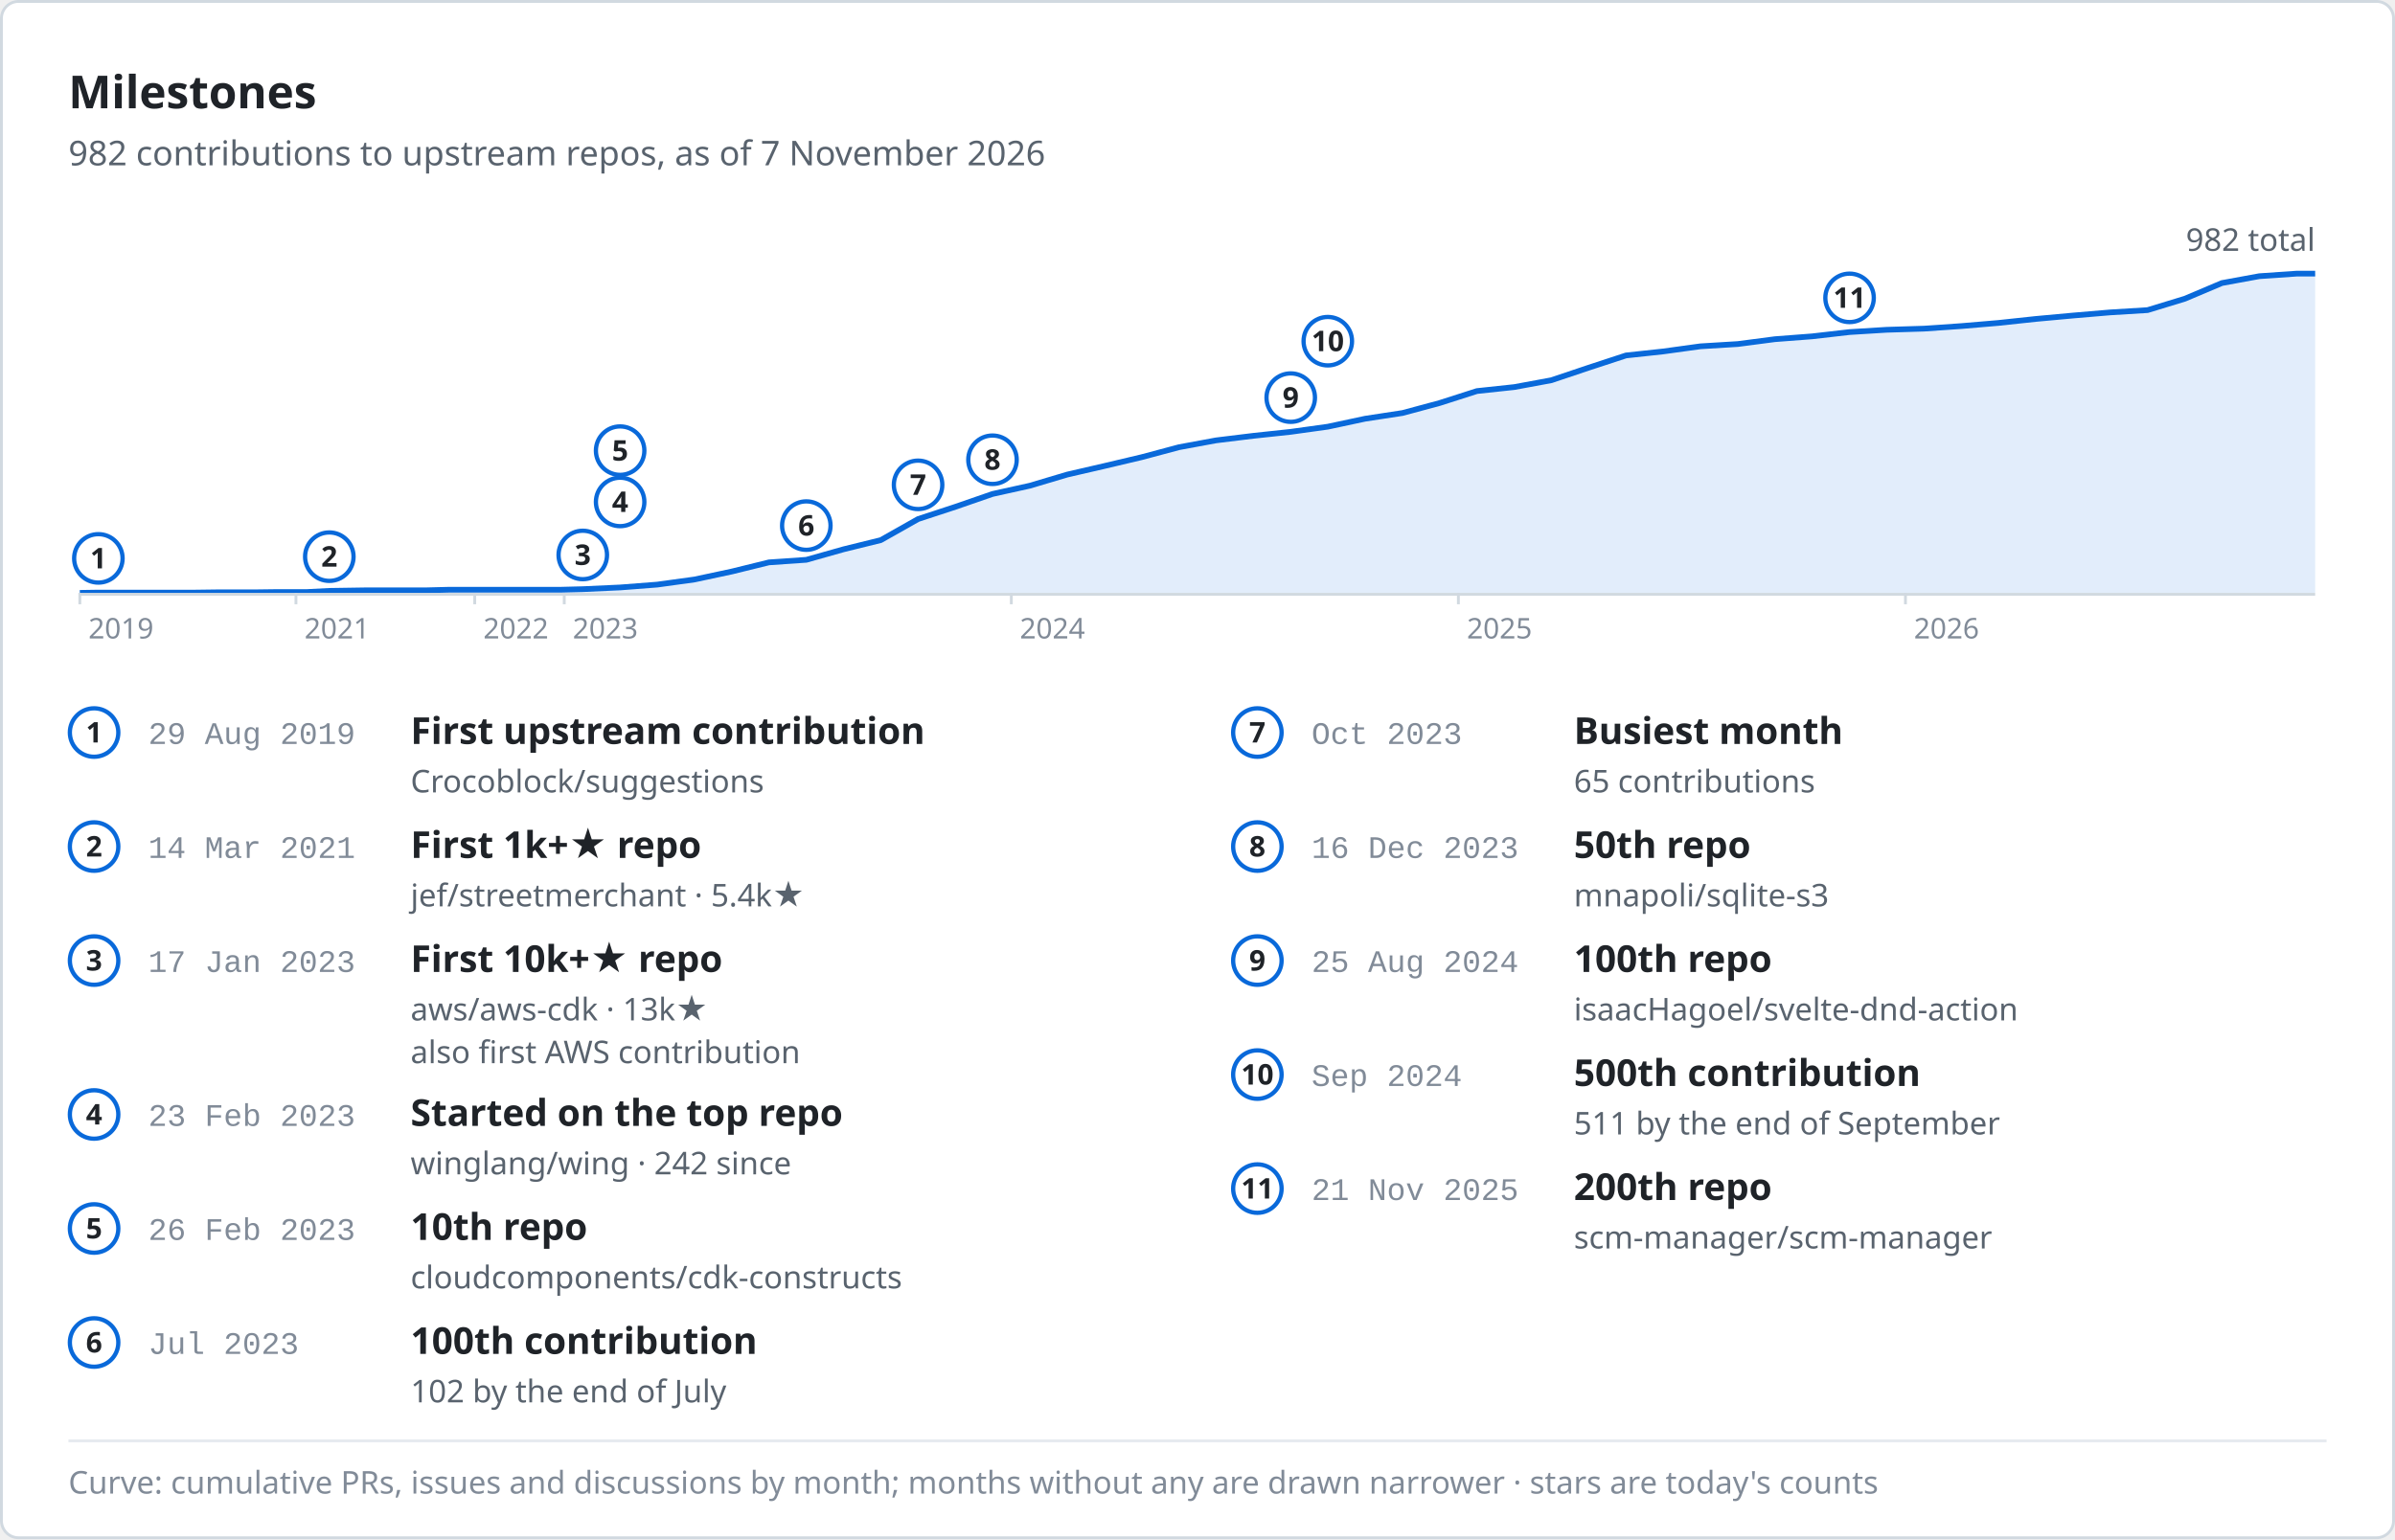
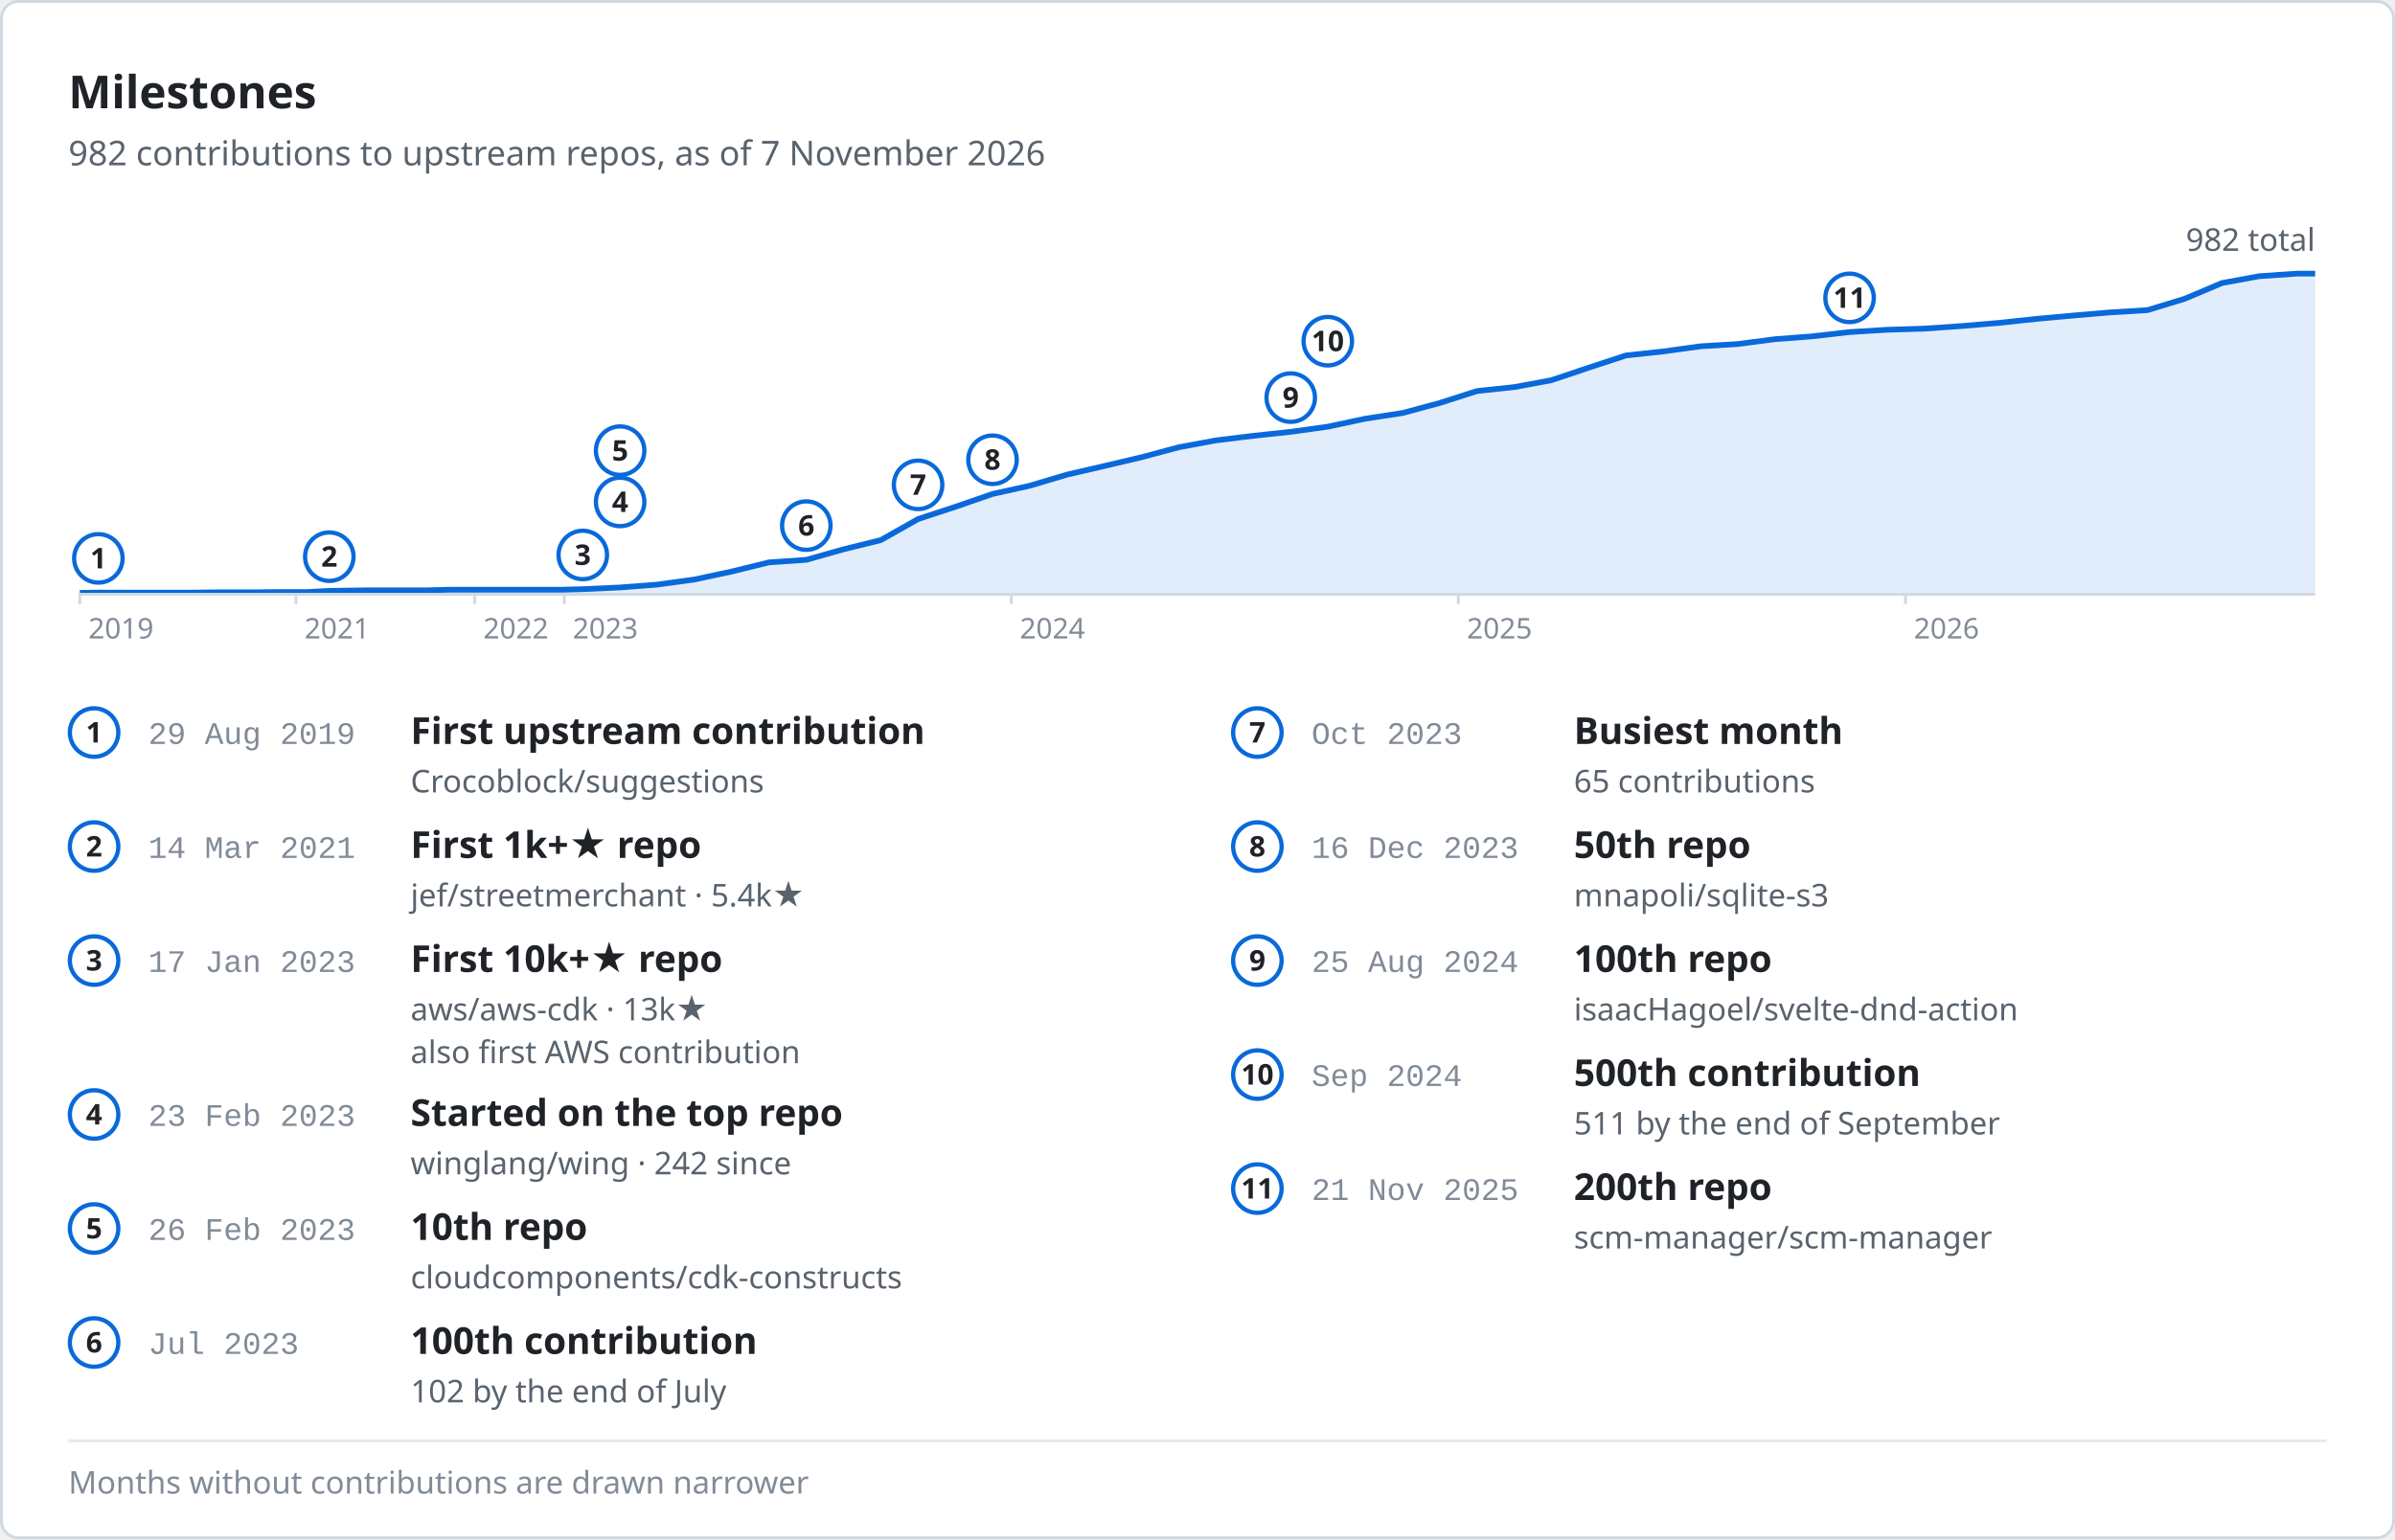
<svg xmlns="http://www.w3.org/2000/svg" width="840" height="540" viewBox="0 0 840 540" role="img" aria-label="Milestones">
  <rect x="0.5" y="0.5" width="839" height="539" rx="6" fill="#ffffff" stroke="#d1d9e0" />
  <text x="24" y="38" font-family="-apple-system,BlinkMacSystemFont,'Segoe UI','Noto Sans',Helvetica,Arial,sans-serif" font-size="16" fill="#1f2328" font-weight="600">Milestones</text>
  <text x="24" y="58" font-family="-apple-system,BlinkMacSystemFont,'Segoe UI','Noto Sans',Helvetica,Arial,sans-serif" font-size="12" fill="#59636e">982 contributions to upstream repos, as of 7 November 2026</text>
  <polygon points="28,208 34.5,207.9 42.4,207.9 45.0,207.9 47.6,207.9 50.2,207.9 52.8,207.9 55.4,207.9 58.1,207.9 60.7,207.9 63.3,207.9 65.9,207.9 68.5,207.9 76.3,207.8 84.2,207.8 86.8,207.8 89.4,207.8 97.3,207.7 105.1,207.7 107.7,207.7 115.5,207.3 128.6,207.1 136.5,207.1 139.1,207.1 141.7,207.1 144.3,207.1 146.9,207.1 149.5,207.1 157.4,206.9 165.2,206.9 167.8,206.9 170.4,206.9 173.0,206.9 175.7,206.9 178.3,206.9 180.9,206.9 183.5,206.9 186.1,206.9 188.7,206.9 191.3,206.9 193.9,206.9 196.6,206.9 204.4,206.7 217.5,206.1 230.5,205.1 243.6,203.3 256.7,200.5 269.7,197.3 282.8,196.4 295.9,192.7 308.9,189.5 322.0,182.1 335.1,177.8 348.1,173.3 361.2,170.4 374.3,166.5 387.3,163.5 400.4,160.4 413.5,156.9 426.5,154.5 439.6,152.9 452.7,151.5 465.7,149.7 478.8,146.9 491.9,144.9 504.9,141.4 518.0,137.2 531.1,135.8 544.1,133.4 557.2,129.0 570.3,124.7 583.3,123.3 596.4,121.5 609.5,120.7 622.5,119.0 635.6,118.0 648.7,116.5 661.7,115.7 674.8,115.3 687.9,114.4 700.9,113.3 714.0,111.9 727.1,110.7 740.1,109.6 753.2,108.8 766.3,104.8 779.3,99.3 792.4,96.9 805.5,96.0 812,96.0 812,208" fill="#0969da" opacity="0.12" />
  <polyline points="28,208 34.5,207.9 42.4,207.9 45.0,207.9 47.6,207.9 50.2,207.9 52.8,207.9 55.4,207.9 58.1,207.9 60.7,207.9 63.3,207.9 65.9,207.9 68.5,207.9 76.3,207.8 84.2,207.8 86.8,207.8 89.4,207.8 97.3,207.7 105.1,207.7 107.7,207.7 115.5,207.3 128.6,207.1 136.5,207.1 139.1,207.1 141.7,207.1 144.3,207.1 146.9,207.1 149.5,207.1 157.4,206.9 165.2,206.9 167.8,206.9 170.4,206.9 173.0,206.9 175.7,206.9 178.3,206.9 180.9,206.9 183.5,206.9 186.1,206.9 188.7,206.9 191.3,206.9 193.9,206.9 196.6,206.9 204.4,206.7 217.5,206.1 230.5,205.1 243.6,203.3 256.7,200.5 269.7,197.3 282.8,196.4 295.9,192.7 308.9,189.5 322.0,182.1 335.1,177.8 348.1,173.3 361.2,170.4 374.3,166.5 387.3,163.5 400.4,160.4 413.5,156.9 426.5,154.5 439.6,152.9 452.7,151.5 465.7,149.7 478.8,146.9 491.9,144.9 504.9,141.4 518.0,137.2 531.1,135.8 544.1,133.4 557.2,129.0 570.3,124.7 583.3,123.3 596.4,121.5 609.5,120.7 622.5,119.0 635.6,118.0 648.7,116.5 661.7,115.7 674.8,115.3 687.9,114.4 700.9,113.3 714.0,111.9 727.1,110.7 740.1,109.6 753.2,108.8 766.3,104.8 779.3,99.3 792.4,96.9 805.5,96.0 812,96.0" fill="none" stroke="#0969da" stroke-width="2" stroke-linejoin="round" />
  <line x1="28" y1="208.5" x2="812" y2="208.5" stroke="#d1d9e0" />
  <text x="812" y="88" font-family="-apple-system,BlinkMacSystemFont,'Segoe UI','Noto Sans',Helvetica,Arial,sans-serif" font-size="11" fill="#59636e" text-anchor="end">982 total</text>
  <line x1="28.0" y1="208" x2="28.0" y2="212" stroke="#d1d9e0" />
  <text x="31" y="224" font-family="-apple-system,BlinkMacSystemFont,'Segoe UI','Noto Sans',Helvetica,Arial,sans-serif" font-size="10" fill="#818b98">2019</text>
  <line x1="103.8" y1="208" x2="103.8" y2="212" stroke="#d1d9e0" />
  <text x="106.787" y="224" font-family="-apple-system,BlinkMacSystemFont,'Segoe UI','Noto Sans',Helvetica,Arial,sans-serif" font-size="10" fill="#818b98">2021</text>
  <line x1="166.5" y1="208" x2="166.5" y2="212" stroke="#d1d9e0" />
  <text x="169.507" y="224" font-family="-apple-system,BlinkMacSystemFont,'Segoe UI','Noto Sans',Helvetica,Arial,sans-serif" font-size="10" fill="#818b98">2022</text>
  <line x1="197.9" y1="208" x2="197.9" y2="212" stroke="#d1d9e0" />
  <text x="200.867" y="224" font-family="-apple-system,BlinkMacSystemFont,'Segoe UI','Noto Sans',Helvetica,Arial,sans-serif" font-size="10" fill="#818b98">2023</text>
  <line x1="354.7" y1="208" x2="354.7" y2="212" stroke="#d1d9e0" />
  <text x="357.667" y="224" font-family="-apple-system,BlinkMacSystemFont,'Segoe UI','Noto Sans',Helvetica,Arial,sans-serif" font-size="10" fill="#818b98">2024</text>
  <line x1="511.5" y1="208" x2="511.5" y2="212" stroke="#d1d9e0" />
  <text x="514.467" y="224" font-family="-apple-system,BlinkMacSystemFont,'Segoe UI','Noto Sans',Helvetica,Arial,sans-serif" font-size="10" fill="#818b98">2025</text>
  <line x1="668.3" y1="208" x2="668.3" y2="212" stroke="#d1d9e0" />
  <text x="671.267" y="224" font-family="-apple-system,BlinkMacSystemFont,'Segoe UI','Noto Sans',Helvetica,Arial,sans-serif" font-size="10" fill="#818b98">2026</text>
  <circle cx="34.5" cy="195.9" r="8.5" fill="#ffffff" stroke="#0969da" stroke-width="1.5" />
  <text x="34.5" y="199.4" text-anchor="middle" font-family="-apple-system,BlinkMacSystemFont,'Segoe UI','Noto Sans',Helvetica,Arial,sans-serif" font-size="10" font-weight="600" fill="#1f2328">1</text>
  <circle cx="115.5" cy="195.3" r="8.5" fill="#ffffff" stroke="#0969da" stroke-width="1.5" />
  <text x="115.5" y="198.8" text-anchor="middle" font-family="-apple-system,BlinkMacSystemFont,'Segoe UI','Noto Sans',Helvetica,Arial,sans-serif" font-size="10" font-weight="600" fill="#1f2328">2</text>
  <circle cx="204.4" cy="194.7" r="8.5" fill="#ffffff" stroke="#0969da" stroke-width="1.5" />
  <text x="204.4" y="198.2" text-anchor="middle" font-family="-apple-system,BlinkMacSystemFont,'Segoe UI','Noto Sans',Helvetica,Arial,sans-serif" font-size="10" font-weight="600" fill="#1f2328">3</text>
  <circle cx="217.5" cy="176.1" r="8.5" fill="#ffffff" stroke="#0969da" stroke-width="1.5" />
  <text x="217.5" y="179.6" text-anchor="middle" font-family="-apple-system,BlinkMacSystemFont,'Segoe UI','Noto Sans',Helvetica,Arial,sans-serif" font-size="10" font-weight="600" fill="#1f2328">4</text>
  <circle cx="217.5" cy="158.1" r="8.5" fill="#ffffff" stroke="#0969da" stroke-width="1.5" />
  <text x="217.5" y="161.6" text-anchor="middle" font-family="-apple-system,BlinkMacSystemFont,'Segoe UI','Noto Sans',Helvetica,Arial,sans-serif" font-size="10" font-weight="600" fill="#1f2328">5</text>
  <circle cx="282.8" cy="184.4" r="8.5" fill="#ffffff" stroke="#0969da" stroke-width="1.5" />
  <text x="282.8" y="187.9" text-anchor="middle" font-family="-apple-system,BlinkMacSystemFont,'Segoe UI','Noto Sans',Helvetica,Arial,sans-serif" font-size="10" font-weight="600" fill="#1f2328">6</text>
  <circle cx="322.0" cy="170.1" r="8.5" fill="#ffffff" stroke="#0969da" stroke-width="1.5" />
  <text x="322.0" y="173.6" text-anchor="middle" font-family="-apple-system,BlinkMacSystemFont,'Segoe UI','Noto Sans',Helvetica,Arial,sans-serif" font-size="10" font-weight="600" fill="#1f2328">7</text>
  <circle cx="348.1" cy="161.3" r="8.5" fill="#ffffff" stroke="#0969da" stroke-width="1.5" />
  <text x="348.1" y="164.8" text-anchor="middle" font-family="-apple-system,BlinkMacSystemFont,'Segoe UI','Noto Sans',Helvetica,Arial,sans-serif" font-size="10" font-weight="600" fill="#1f2328">8</text>
  <circle cx="452.7" cy="139.5" r="8.5" fill="#ffffff" stroke="#0969da" stroke-width="1.5" />
  <text x="452.7" y="143.0" text-anchor="middle" font-family="-apple-system,BlinkMacSystemFont,'Segoe UI','Noto Sans',Helvetica,Arial,sans-serif" font-size="10" font-weight="600" fill="#1f2328">9</text>
  <circle cx="465.7" cy="119.7" r="8.5" fill="#ffffff" stroke="#0969da" stroke-width="1.5" />
  <text x="465.7" y="123.2" text-anchor="middle" font-family="-apple-system,BlinkMacSystemFont,'Segoe UI','Noto Sans',Helvetica,Arial,sans-serif" font-size="10" font-weight="600" fill="#1f2328">10</text>
  <circle cx="648.7" cy="104.5" r="8.5" fill="#ffffff" stroke="#0969da" stroke-width="1.5" />
  <text x="648.7" y="108.0" text-anchor="middle" font-family="-apple-system,BlinkMacSystemFont,'Segoe UI','Noto Sans',Helvetica,Arial,sans-serif" font-size="10" font-weight="600" fill="#1f2328">11</text>
  <circle cx="33" cy="257" r="8.5" fill="none" stroke="#0969da" stroke-width="1.5" />
  <text x="33" y="260.5" text-anchor="middle" font-family="-apple-system,BlinkMacSystemFont,'Segoe UI','Noto Sans',Helvetica,Arial,sans-serif" font-size="10" font-weight="600" fill="#1f2328">1</text>
  <text x="52" y="261" font-family="ui-monospace,SFMono-Regular,'SF Mono',Menlo,Consolas,'Liberation Mono',monospace" font-size="11" fill="#818b98">29 Aug 2019</text>
  <text x="144" y="261" font-family="-apple-system,BlinkMacSystemFont,'Segoe UI','Noto Sans',Helvetica,Arial,sans-serif" font-size="13" fill="#1f2328" font-weight="600">First upstream contribution</text>
  <text x="144" y="278" font-family="-apple-system,BlinkMacSystemFont,'Segoe UI','Noto Sans',Helvetica,Arial,sans-serif" font-size="11" fill="#59636e">Crocoblock/suggestions</text>
  <circle cx="33" cy="297" r="8.5" fill="none" stroke="#0969da" stroke-width="1.5" />
  <text x="33" y="300.5" text-anchor="middle" font-family="-apple-system,BlinkMacSystemFont,'Segoe UI','Noto Sans',Helvetica,Arial,sans-serif" font-size="10" font-weight="600" fill="#1f2328">2</text>
  <text x="52" y="301" font-family="ui-monospace,SFMono-Regular,'SF Mono',Menlo,Consolas,'Liberation Mono',monospace" font-size="11" fill="#818b98">14 Mar 2021</text>
  <text x="144" y="301" font-family="-apple-system,BlinkMacSystemFont,'Segoe UI','Noto Sans',Helvetica,Arial,sans-serif" font-size="13" fill="#1f2328" font-weight="600">First 1k+★ repo</text>
  <text x="144" y="318" font-family="-apple-system,BlinkMacSystemFont,'Segoe UI','Noto Sans',Helvetica,Arial,sans-serif" font-size="11" fill="#59636e">jef/streetmerchant · 5.4k★</text>
  <circle cx="33" cy="337" r="8.5" fill="none" stroke="#0969da" stroke-width="1.5" />
  <text x="33" y="340.5" text-anchor="middle" font-family="-apple-system,BlinkMacSystemFont,'Segoe UI','Noto Sans',Helvetica,Arial,sans-serif" font-size="10" font-weight="600" fill="#1f2328">3</text>
  <text x="52" y="341" font-family="ui-monospace,SFMono-Regular,'SF Mono',Menlo,Consolas,'Liberation Mono',monospace" font-size="11" fill="#818b98">17 Jan 2023</text>
  <text x="144" y="341" font-family="-apple-system,BlinkMacSystemFont,'Segoe UI','Noto Sans',Helvetica,Arial,sans-serif" font-size="13" fill="#1f2328" font-weight="600">First 10k+★ repo</text>
  <text x="144" y="358" font-family="-apple-system,BlinkMacSystemFont,'Segoe UI','Noto Sans',Helvetica,Arial,sans-serif" font-size="11" fill="#59636e">aws/aws-cdk · 13k★</text>
  <text x="144" y="373" font-family="-apple-system,BlinkMacSystemFont,'Segoe UI','Noto Sans',Helvetica,Arial,sans-serif" font-size="11" fill="#59636e">also first AWS contribution</text>
  <circle cx="33" cy="391" r="8.5" fill="none" stroke="#0969da" stroke-width="1.5" />
  <text x="33" y="394.5" text-anchor="middle" font-family="-apple-system,BlinkMacSystemFont,'Segoe UI','Noto Sans',Helvetica,Arial,sans-serif" font-size="10" font-weight="600" fill="#1f2328">4</text>
  <text x="52" y="395" font-family="ui-monospace,SFMono-Regular,'SF Mono',Menlo,Consolas,'Liberation Mono',monospace" font-size="11" fill="#818b98">23 Feb 2023</text>
  <text x="144" y="395" font-family="-apple-system,BlinkMacSystemFont,'Segoe UI','Noto Sans',Helvetica,Arial,sans-serif" font-size="13" fill="#1f2328" font-weight="600">Started on the top repo</text>
  <text x="144" y="412" font-family="-apple-system,BlinkMacSystemFont,'Segoe UI','Noto Sans',Helvetica,Arial,sans-serif" font-size="11" fill="#59636e">winglang/wing · 242 since</text>
  <circle cx="33" cy="431" r="8.5" fill="none" stroke="#0969da" stroke-width="1.5" />
  <text x="33" y="434.5" text-anchor="middle" font-family="-apple-system,BlinkMacSystemFont,'Segoe UI','Noto Sans',Helvetica,Arial,sans-serif" font-size="10" font-weight="600" fill="#1f2328">5</text>
  <text x="52" y="435" font-family="ui-monospace,SFMono-Regular,'SF Mono',Menlo,Consolas,'Liberation Mono',monospace" font-size="11" fill="#818b98">26 Feb 2023</text>
  <text x="144" y="435" font-family="-apple-system,BlinkMacSystemFont,'Segoe UI','Noto Sans',Helvetica,Arial,sans-serif" font-size="13" fill="#1f2328" font-weight="600">10th repo</text>
  <text x="144" y="452" font-family="-apple-system,BlinkMacSystemFont,'Segoe UI','Noto Sans',Helvetica,Arial,sans-serif" font-size="11" fill="#59636e">cloudcomponents/cdk-constructs</text>
  <circle cx="33" cy="471" r="8.5" fill="none" stroke="#0969da" stroke-width="1.5" />
  <text x="33" y="474.5" text-anchor="middle" font-family="-apple-system,BlinkMacSystemFont,'Segoe UI','Noto Sans',Helvetica,Arial,sans-serif" font-size="10" font-weight="600" fill="#1f2328">6</text>
  <text x="52" y="475" font-family="ui-monospace,SFMono-Regular,'SF Mono',Menlo,Consolas,'Liberation Mono',monospace" font-size="11" fill="#818b98">Jul 2023</text>
  <text x="144" y="475" font-family="-apple-system,BlinkMacSystemFont,'Segoe UI','Noto Sans',Helvetica,Arial,sans-serif" font-size="13" fill="#1f2328" font-weight="600">100th contribution</text>
  <text x="144" y="492" font-family="-apple-system,BlinkMacSystemFont,'Segoe UI','Noto Sans',Helvetica,Arial,sans-serif" font-size="11" fill="#59636e">102 by the end of July</text>
  <circle cx="441" cy="257" r="8.5" fill="none" stroke="#0969da" stroke-width="1.5" />
  <text x="441" y="260.5" text-anchor="middle" font-family="-apple-system,BlinkMacSystemFont,'Segoe UI','Noto Sans',Helvetica,Arial,sans-serif" font-size="10" font-weight="600" fill="#1f2328">7</text>
  <text x="460" y="261" font-family="ui-monospace,SFMono-Regular,'SF Mono',Menlo,Consolas,'Liberation Mono',monospace" font-size="11" fill="#818b98">Oct 2023</text>
  <text x="552" y="261" font-family="-apple-system,BlinkMacSystemFont,'Segoe UI','Noto Sans',Helvetica,Arial,sans-serif" font-size="13" fill="#1f2328" font-weight="600">Busiest month</text>
  <text x="552" y="278" font-family="-apple-system,BlinkMacSystemFont,'Segoe UI','Noto Sans',Helvetica,Arial,sans-serif" font-size="11" fill="#59636e">65 contributions</text>
  <circle cx="441" cy="297" r="8.5" fill="none" stroke="#0969da" stroke-width="1.5" />
  <text x="441" y="300.5" text-anchor="middle" font-family="-apple-system,BlinkMacSystemFont,'Segoe UI','Noto Sans',Helvetica,Arial,sans-serif" font-size="10" font-weight="600" fill="#1f2328">8</text>
  <text x="460" y="301" font-family="ui-monospace,SFMono-Regular,'SF Mono',Menlo,Consolas,'Liberation Mono',monospace" font-size="11" fill="#818b98">16 Dec 2023</text>
  <text x="552" y="301" font-family="-apple-system,BlinkMacSystemFont,'Segoe UI','Noto Sans',Helvetica,Arial,sans-serif" font-size="13" fill="#1f2328" font-weight="600">50th repo</text>
  <text x="552" y="318" font-family="-apple-system,BlinkMacSystemFont,'Segoe UI','Noto Sans',Helvetica,Arial,sans-serif" font-size="11" fill="#59636e">mnapoli/sqlite-s3</text>
  <circle cx="441" cy="337" r="8.5" fill="none" stroke="#0969da" stroke-width="1.5" />
  <text x="441" y="340.5" text-anchor="middle" font-family="-apple-system,BlinkMacSystemFont,'Segoe UI','Noto Sans',Helvetica,Arial,sans-serif" font-size="10" font-weight="600" fill="#1f2328">9</text>
  <text x="460" y="341" font-family="ui-monospace,SFMono-Regular,'SF Mono',Menlo,Consolas,'Liberation Mono',monospace" font-size="11" fill="#818b98">25 Aug 2024</text>
  <text x="552" y="341" font-family="-apple-system,BlinkMacSystemFont,'Segoe UI','Noto Sans',Helvetica,Arial,sans-serif" font-size="13" fill="#1f2328" font-weight="600">100th repo</text>
  <text x="552" y="358" font-family="-apple-system,BlinkMacSystemFont,'Segoe UI','Noto Sans',Helvetica,Arial,sans-serif" font-size="11" fill="#59636e">isaacHagoel/svelte-dnd-action</text>
  <circle cx="441" cy="377" r="8.5" fill="none" stroke="#0969da" stroke-width="1.5" />
  <text x="441" y="380.5" text-anchor="middle" font-family="-apple-system,BlinkMacSystemFont,'Segoe UI','Noto Sans',Helvetica,Arial,sans-serif" font-size="10" font-weight="600" fill="#1f2328">10</text>
  <text x="460" y="381" font-family="ui-monospace,SFMono-Regular,'SF Mono',Menlo,Consolas,'Liberation Mono',monospace" font-size="11" fill="#818b98">Sep 2024</text>
  <text x="552" y="381" font-family="-apple-system,BlinkMacSystemFont,'Segoe UI','Noto Sans',Helvetica,Arial,sans-serif" font-size="13" fill="#1f2328" font-weight="600">500th contribution</text>
  <text x="552" y="398" font-family="-apple-system,BlinkMacSystemFont,'Segoe UI','Noto Sans',Helvetica,Arial,sans-serif" font-size="11" fill="#59636e">511 by the end of September</text>
  <circle cx="441" cy="417" r="8.5" fill="none" stroke="#0969da" stroke-width="1.5" />
  <text x="441" y="420.5" text-anchor="middle" font-family="-apple-system,BlinkMacSystemFont,'Segoe UI','Noto Sans',Helvetica,Arial,sans-serif" font-size="10" font-weight="600" fill="#1f2328">11</text>
  <text x="460" y="421" font-family="ui-monospace,SFMono-Regular,'SF Mono',Menlo,Consolas,'Liberation Mono',monospace" font-size="11" fill="#818b98">21 Nov 2025</text>
  <text x="552" y="421" font-family="-apple-system,BlinkMacSystemFont,'Segoe UI','Noto Sans',Helvetica,Arial,sans-serif" font-size="13" fill="#1f2328" font-weight="600">200th repo</text>
  <text x="552" y="438" font-family="-apple-system,BlinkMacSystemFont,'Segoe UI','Noto Sans',Helvetica,Arial,sans-serif" font-size="11" fill="#59636e">scm-manager/scm-manager</text>
  <line x1="24" y1="505.5" x2="816" y2="505.5" stroke="#e6eaef" />
-   <text x="24" y="524" font-family="-apple-system,BlinkMacSystemFont,'Segoe UI','Noto Sans',Helvetica,Arial,sans-serif" font-size="11" fill="#818b98">Curve: cumulative PRs, issues and discussions by month; months without any are drawn narrower · stars are today's counts</text>
+   <text x="24" y="524" font-family="-apple-system,BlinkMacSystemFont,'Segoe UI','Noto Sans',Helvetica,Arial,sans-serif" font-size="11" fill="#818b98">Months without contributions are drawn narrower</text>
</svg>
